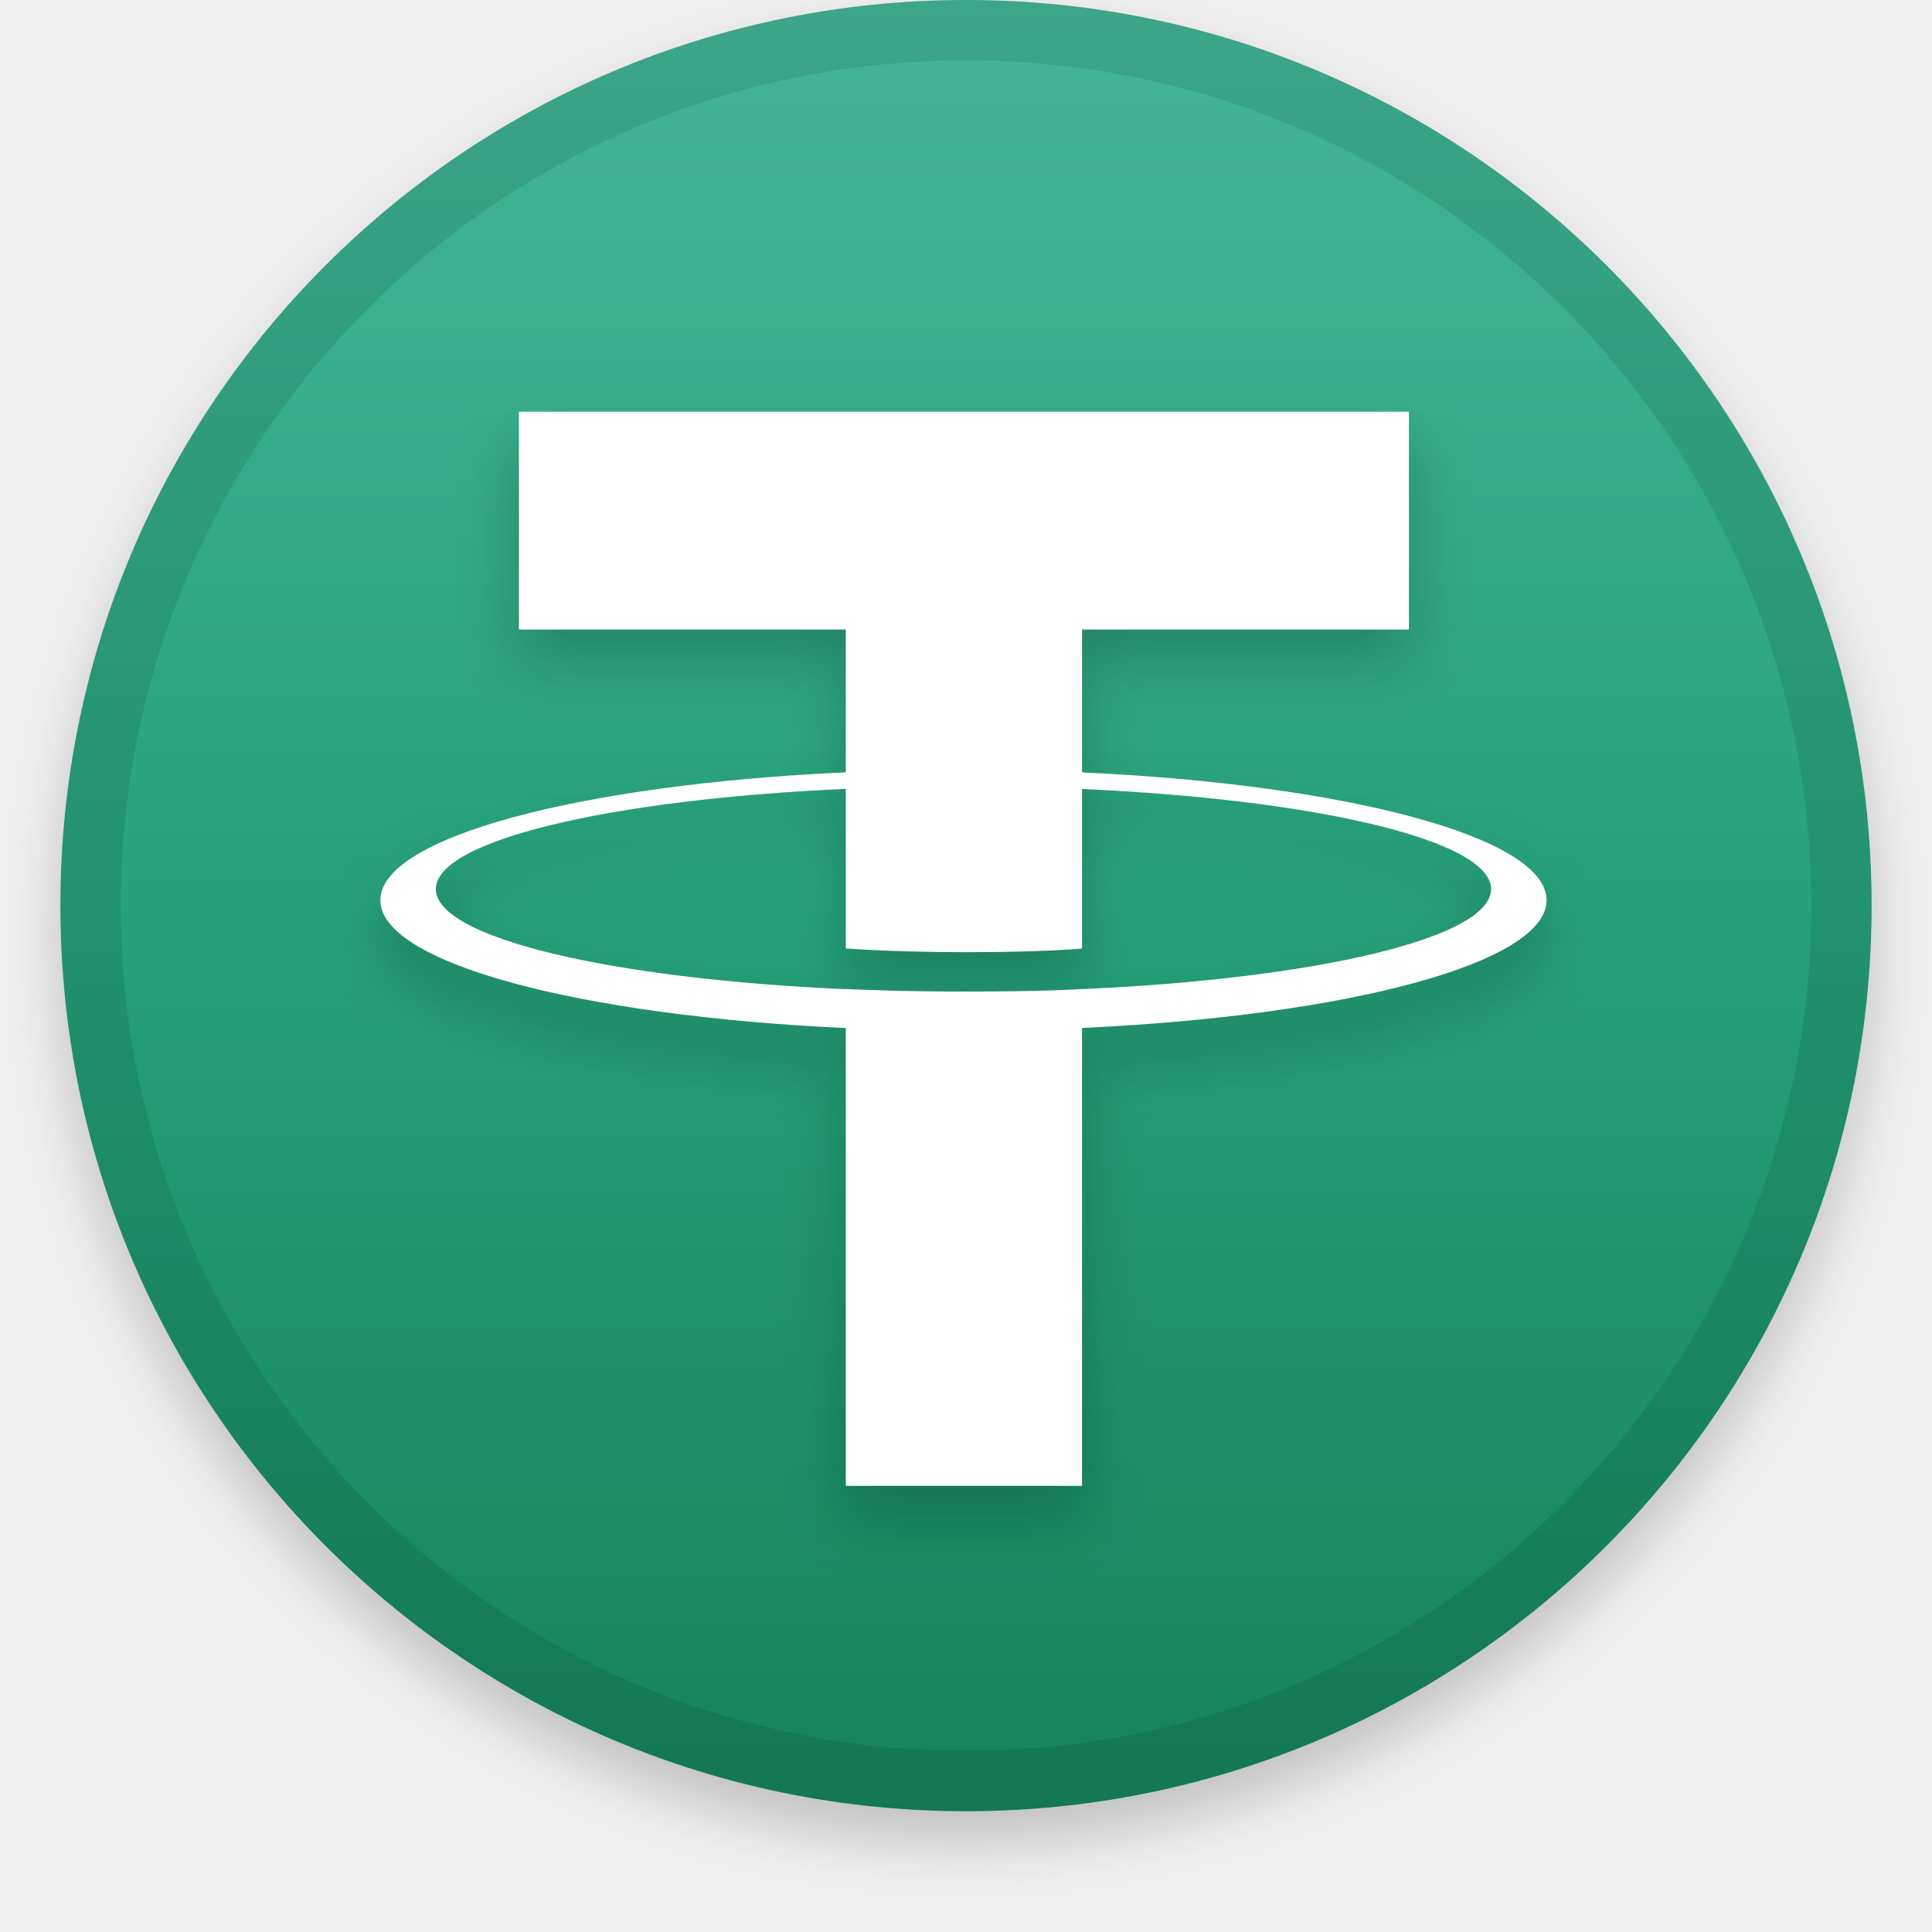
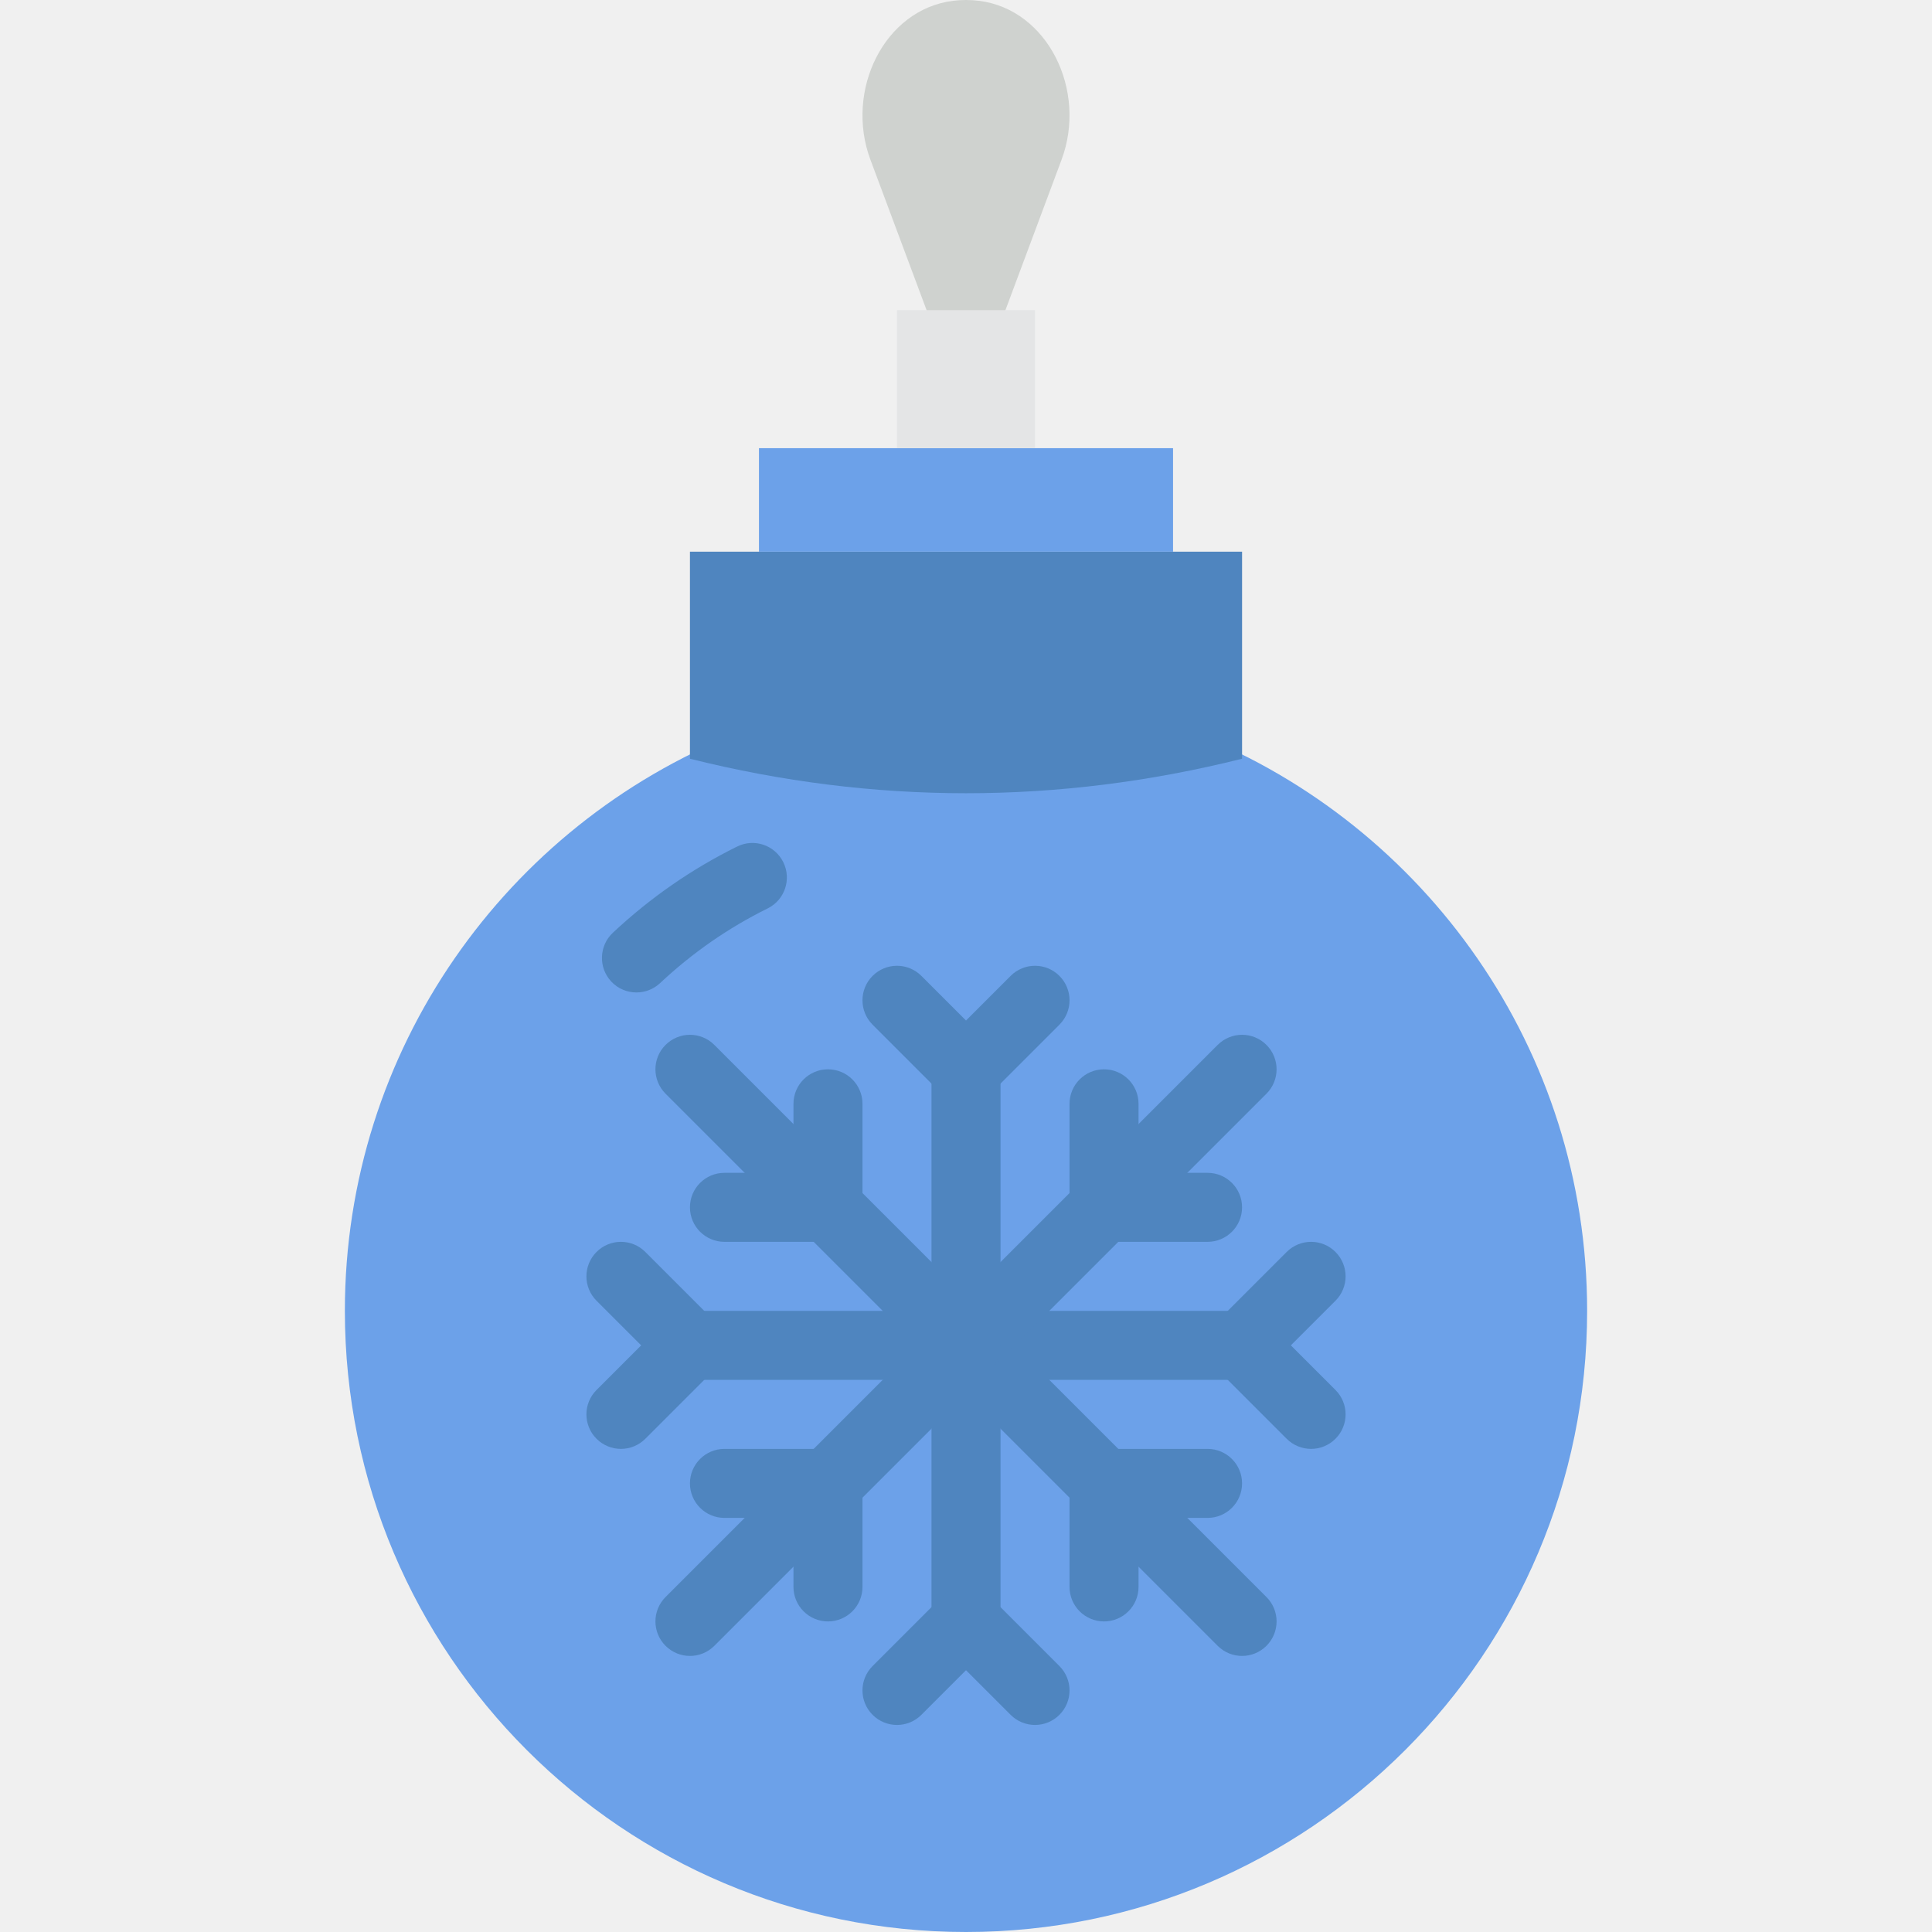
- <svg xmlns="http://www.w3.org/2000/svg" xmlns:xlink="http://www.w3.org/1999/xlink" width="32" height="32" viewBox="0 0 32 32">
-   <defs>
-     <filter id="a" width="111.7%" height="111.7%" x="-5.8%" y="-4.2%" filterUnits="objectBoundingBox">
-       <feOffset dy=".5" in="SourceAlpha" result="shadowOffsetOuter1" />
-       <feGaussianBlur in="shadowOffsetOuter1" result="shadowBlurOuter1" stdDeviation=".5" />
-       <feComposite in="shadowBlurOuter1" in2="SourceAlpha" operator="out" result="shadowBlurOuter1" />
-       <feColorMatrix in="shadowBlurOuter1" values="0 0 0 0 0 0 0 0 0 0 0 0 0 0 0 0 0 0 0.199 0" />
-     </filter>
-     <filter id="d" width="118.1%" height="119.7%" x="-9.1%" y="-7%" filterUnits="objectBoundingBox">
-       <feOffset dy=".5" in="SourceAlpha" result="shadowOffsetOuter1" />
-       <feGaussianBlur in="shadowOffsetOuter1" result="shadowBlurOuter1" stdDeviation=".5" />
-       <feColorMatrix in="shadowBlurOuter1" values="0 0 0 0 0 0 0 0 0 0 0 0 0 0 0 0 0 0 0.204 0" />
-     </filter>
-     <linearGradient id="c" x1="50%" x2="50%" y1="0%" y2="100%">
-       <stop offset="0%" stop-color="#FFF" stop-opacity=".5" />
-       <stop offset="100%" stop-opacity=".5" />
-     </linearGradient>
-     <circle id="b" cx="16" cy="15" r="15" />
-     <path id="e" d="M17.922 16.383v-.002c-.11.008-.677.042-1.942.042-1.01 0-1.721-.03-1.971-.042v.003c-3.888-.171-6.79-.848-6.79-1.658 0-.809 2.902-1.486 6.79-1.66v2.644c.254.018.982.061 1.988.061 1.207 0 1.812-.05 1.925-.06v-2.643c3.88.173 6.775.85 6.775 1.658 0 .81-2.895 1.485-6.775 1.657m0-3.59v-2.366h5.414V6.819H8.595v3.608h5.414v2.365c-4.4.202-7.709 1.074-7.709 2.118 0 1.044 3.309 1.915 7.709 2.118v7.582h3.913v-7.584c4.393-.202 7.694-1.073 7.694-2.116 0-1.043-3.301-1.914-7.694-2.117" />
-   </defs>
-   <g fill="none" fill-rule="evenodd">
-     <use fill="#000" filter="url(#a)" xlink:href="#b" />
-     <use fill="#26A17B" xlink:href="#b" />
-     <use fill="url(#c)" style="mix-blend-mode:soft-light" xlink:href="#b" />
-     <circle cx="16" cy="15" r="14.5" stroke="#000" stroke-opacity=".097" />
-     <use fill="#000" filter="url(#d)" xlink:href="#e" />
-     <use fill="#FFF" xlink:href="#e" />
+ <svg xmlns="http://www.w3.org/2000/svg" height="800px" width="800px" version="1.1" id="Layer_1" viewBox="0 0 511.892 511.892" xml:space="preserve">
+   <g>
+     <path style="fill:#CFD2CF;" d="M265.535,84.471c-3.465,9.271-15.717,9.271-19.173,0l-15.744-42.167   C223.789,24,234.257,2.487,252.525,0.21c1.125-0.137,2.267-0.21,3.419-0.21c1.161,0,2.304,0.073,3.429,0.21   C277.64,2.487,288.1,24,281.27,42.304L265.535,84.471z" />
+     <path style="fill:#6CA1E9;" d="M316.92,194.443c-40.649,8.475-81.298,8.475-121.947,0C134.3,218.69,91.375,277.99,91.375,347.321   c0,90.889,73.682,164.571,164.571,164.571s164.571-73.682,164.571-164.571C420.518,277.99,377.592,218.69,316.92,194.443" />
+     <g>
+       <path style="fill:#4F85BF;" d="M168.631,262.956c-2.441,0-4.864-0.969-6.665-2.88c-3.456-3.685-3.273-9.472,0.402-12.928    c9.838-9.225,20.919-16.914,32.933-22.848c4.535-2.258,10.002-0.384,12.242,4.151c2.231,4.526,0.375,10.002-4.151,12.242    c-10.395,5.129-19.986,11.794-28.498,19.785C173.12,262.133,170.88,262.956,168.631,262.956" />
+       <path style="fill:#4F85BF;" d="M182.805,201.032L182.805,201.032c48.759,12.187,97.527,12.187,146.286,0l0,0v-54.857H182.805    V201.032z" />
+     </g>
+     <polygon style="fill:#6CA1E9;" points="201.091,146.175 310.805,146.175 310.805,118.747 201.091,118.747  " />
+     <polygon style="fill:#E4E5E6;" points="237.662,118.747 274.234,118.747 274.234,82.175 237.662,82.175  " />
+     <g>
+       <path style="fill:#4F85BF;" d="M255.948,438.747c-5.047,0-9.143-4.096-9.143-9.143v-73.143c0-5.047,4.096-9.143,9.143-9.143    s9.143,4.096,9.143,9.143v73.143C265.091,434.651,260.995,438.747,255.948,438.747" />
+       <path style="fill:#4F85BF;" d="M274.234,457.032c-2.341,0-4.681-0.896-6.464-2.679l-11.822-11.822l-11.822,11.822    c-3.575,3.575-9.353,3.575-12.928,0c-3.575-3.575-3.575-9.353,0-12.928l18.286-18.286c3.575-3.575,9.353-3.575,12.928,0    l18.286,18.286c3.575,3.575,3.575,9.353,0,12.928C278.915,456.136,276.574,457.032,274.234,457.032" />
+       <path style="fill:#4F85BF;" d="M255.948,365.604c-5.047,0-9.143-4.096-9.143-9.143v-73.143c0-5.047,4.096-9.143,9.143-9.143    s9.143,4.096,9.143,9.143v73.143C265.091,361.508,260.995,365.604,255.948,365.604" />
+       <path style="fill:#4F85BF;" d="M255.948,292.461c-2.341,0-4.681-0.896-6.464-2.679l-18.286-18.286    c-3.575-3.575-3.575-9.353,0-12.928c3.575-3.575,9.353-3.575,12.928,0l11.822,11.822l11.822-11.822    c3.575-3.575,9.353-3.575,12.928,0c3.575,3.575,3.575,9.353,0,12.928l-18.286,18.286    C260.629,291.565,258.288,292.461,255.948,292.461" />
+       <path style="fill:#4F85BF;" d="M255.948,365.604h-73.143c-5.047,0-9.143-4.096-9.143-9.143s4.096-9.143,9.143-9.143h73.143    c5.047,0,9.143,4.096,9.143,9.143S260.995,365.604,255.948,365.604" />
+       <path style="fill:#4F85BF;" d="M164.519,383.889c-2.341,0-4.681-0.896-6.464-2.679c-3.575-3.575-3.575-9.353,0-12.928    l11.822-11.822l-11.822-11.822c-3.575-3.575-3.575-9.353,0-12.928c3.575-3.575,9.353-3.575,12.928,0l18.286,18.286    c3.575,3.575,3.575,9.353,0,12.928l-18.286,18.286C169.2,382.993,166.86,383.889,164.519,383.889" />
+       <path style="fill:#4F85BF;" d="M329.091,365.604h-73.143c-5.047,0-9.143-4.096-9.143-9.143s4.096-9.143,9.143-9.143h73.143    c5.047,0,9.143,4.096,9.143,9.143S334.138,365.604,329.091,365.604" />
+       <path style="fill:#4F85BF;" d="M347.376,383.889c-2.341,0-4.681-0.896-6.464-2.679l-18.286-18.286    c-3.575-3.575-3.575-9.353,0-12.928l18.286-18.286c3.575-3.575,9.353-3.575,12.928,0c3.575,3.575,3.575,9.353,0,12.928    l-11.822,11.822l11.822,11.822c3.575,3.575,3.575,9.353,0,12.928C352.058,382.993,349.717,383.889,347.376,383.889" />
+       <path style="fill:#4F85BF;" d="M255.948,365.604c-2.341,0-4.681-0.896-6.464-2.679l-73.143-73.143    c-3.575-3.575-3.575-9.353,0-12.928c3.575-3.575,9.353-3.575,12.928,0l73.143,73.143c3.575,3.575,3.575,9.353,0,12.928    C260.629,364.708,258.288,365.604,255.948,365.604" />
+       <path style="fill:#4F85BF;" d="M219.376,329.032h-27.429c-5.047,0-9.143-4.096-9.143-9.143c0-5.047,4.096-9.143,9.143-9.143    h18.286v-18.286c0-5.047,4.096-9.143,9.143-9.143s9.143,4.096,9.143,9.143v27.429    C228.519,324.936,224.423,329.032,219.376,329.032" />
+       <path style="fill:#4F85BF;" d="M329.091,438.747c-2.341,0-4.681-0.896-6.464-2.679l-73.143-73.143    c-3.575-3.575-3.575-9.353,0-12.928c3.575-3.575,9.353-3.575,12.928,0l73.143,73.143c3.575,3.575,3.575,9.353,0,12.928    C333.772,437.851,331.431,438.747,329.091,438.747" />
+       <path style="fill:#4F85BF;" d="M292.519,429.604c-5.047,0-9.143-4.096-9.143-9.143v-27.429c0-5.047,4.096-9.143,9.143-9.143    h27.429c5.047,0,9.143,4.096,9.143,9.143s-4.096,9.143-9.143,9.143h-18.286v18.286    C301.662,425.508,297.566,429.604,292.519,429.604" />
+       <path style="fill:#4F85BF;" d="M255.948,365.604c-2.341,0-4.681-0.896-6.464-2.679c-3.575-3.575-3.575-9.353,0-12.928    l73.143-73.143c3.575-3.575,9.353-3.575,12.928,0c3.575,3.575,3.575,9.353,0,12.928l-73.143,73.143    C260.629,364.708,258.288,365.604,255.948,365.604" />
+       <path style="fill:#4F85BF;" d="M319.948,329.032h-27.429c-5.047,0-9.143-4.096-9.143-9.143v-27.429    c0-5.047,4.096-9.143,9.143-9.143c5.047,0,9.143,4.096,9.143,9.143v18.286h18.286c5.047,0,9.143,4.096,9.143,9.143    C329.091,324.936,324.995,329.032,319.948,329.032" />
+       <path style="fill:#4F85BF;" d="M182.805,438.747c-2.341,0-4.681-0.896-6.464-2.679c-3.575-3.575-3.575-9.353,0-12.928    l73.143-73.143c3.575-3.575,9.353-3.575,12.928,0c3.575,3.575,3.575,9.353,0,12.928l-73.143,73.143    C187.486,437.851,185.146,438.747,182.805,438.747" />
+       <path style="fill:#4F85BF;" d="M219.376,429.604c-5.047,0-9.143-4.096-9.143-9.143v-18.286h-18.286    c-5.047,0-9.143-4.096-9.143-9.143s4.096-9.143,9.143-9.143h27.429c5.047,0,9.143,4.096,9.143,9.143v27.429    C228.519,425.508,224.423,429.604,219.376,429.604" />
+     </g>
  </g>
</svg>
